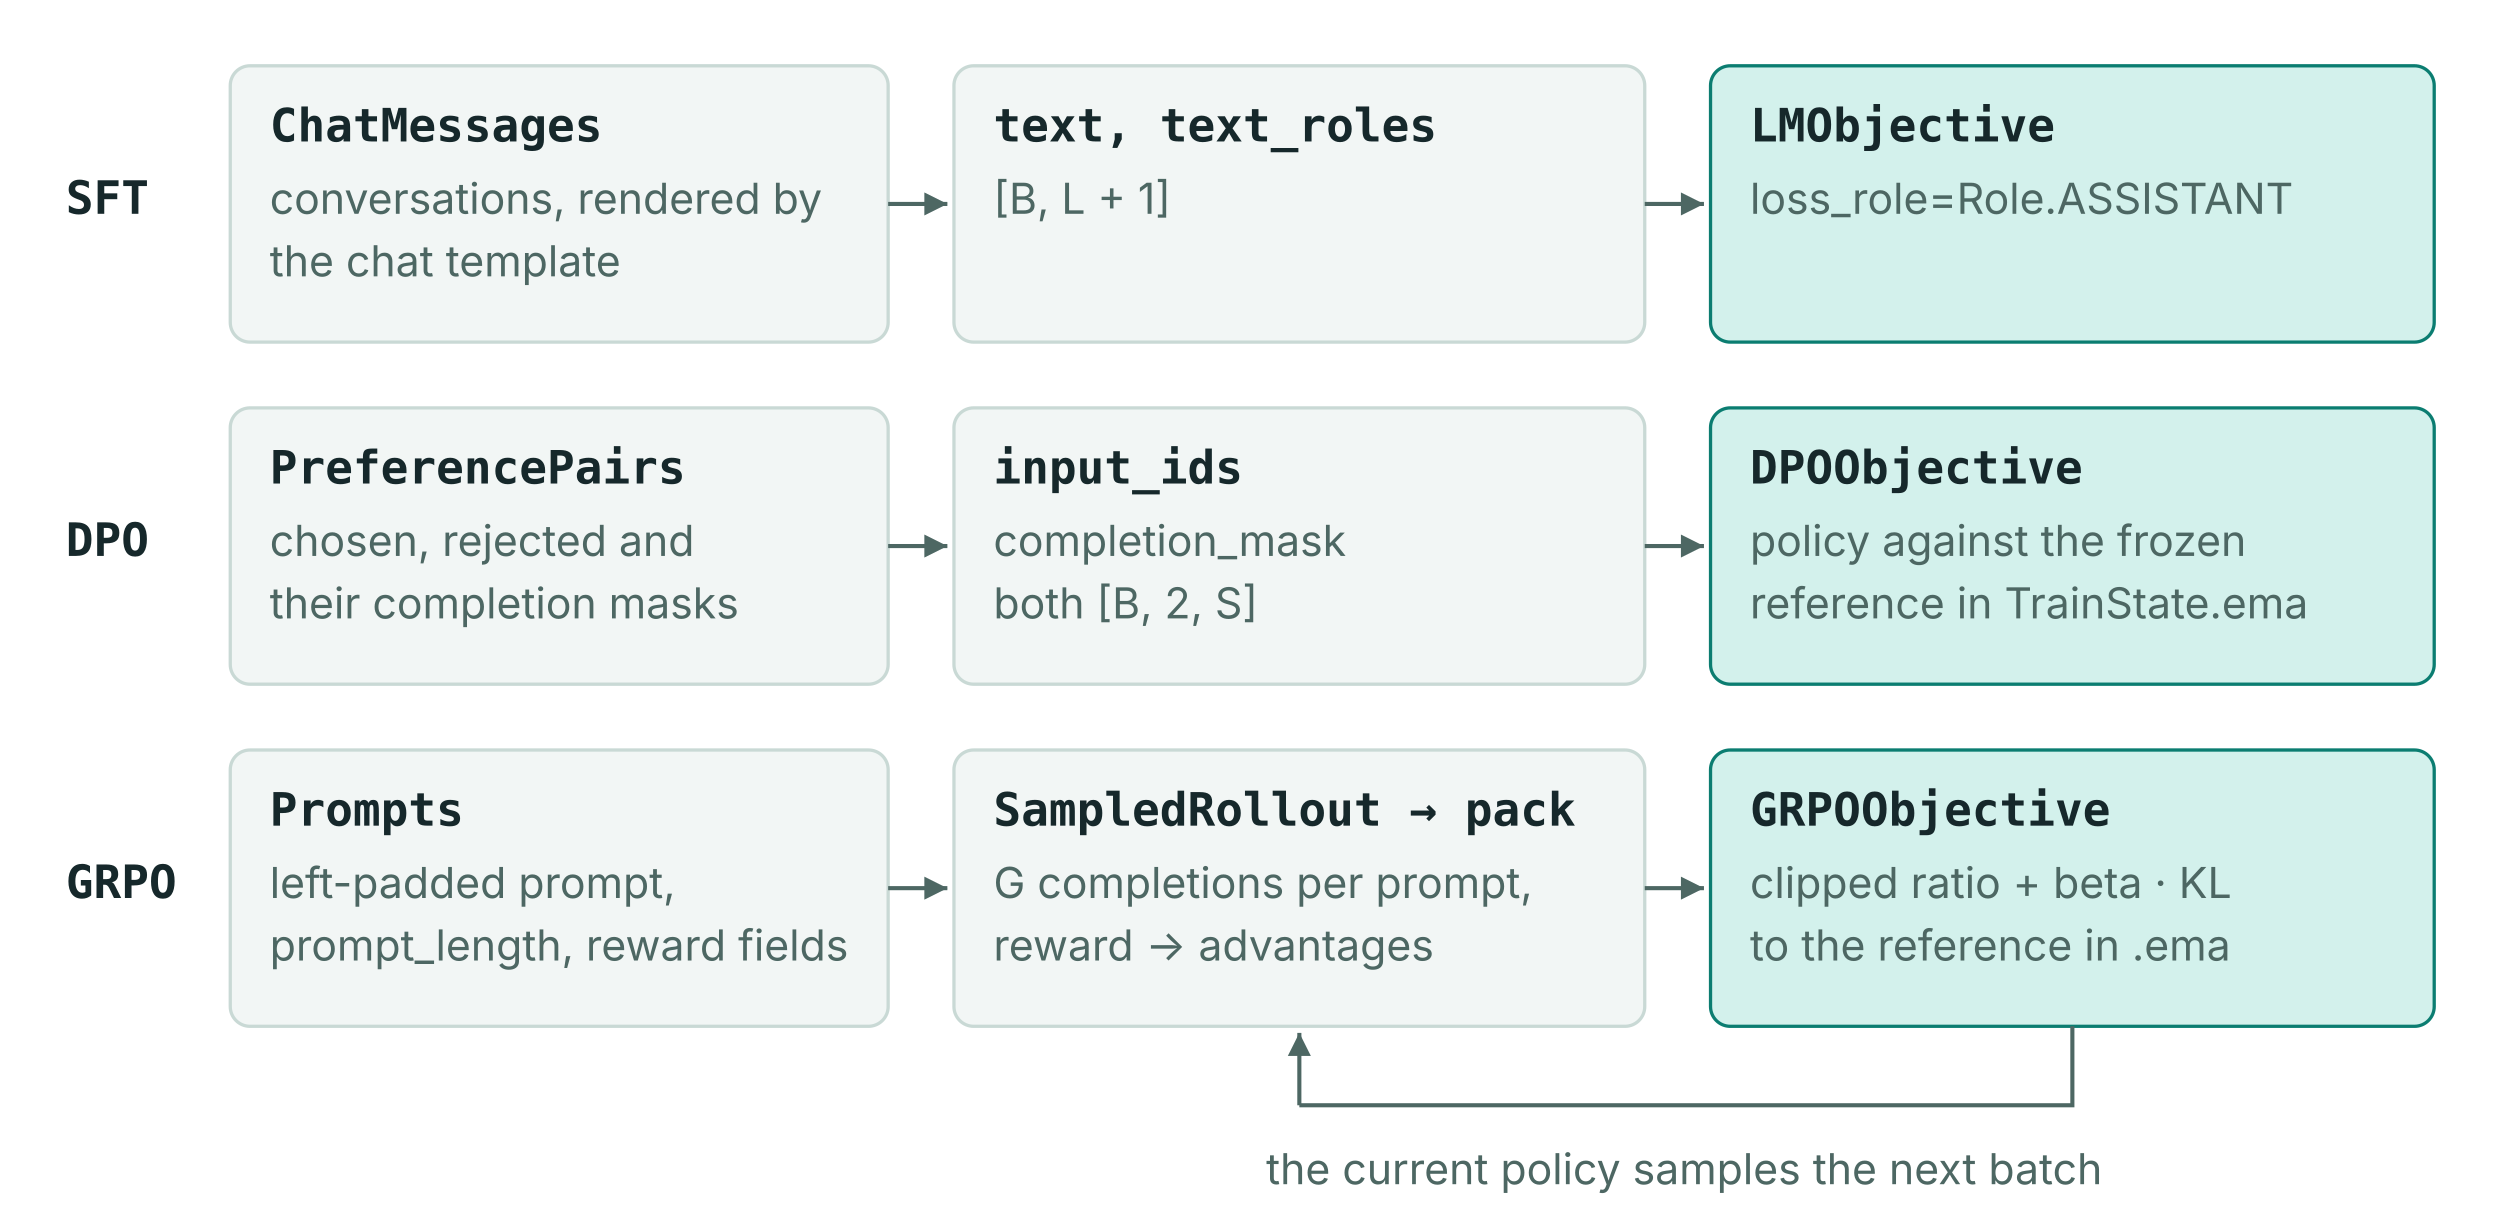
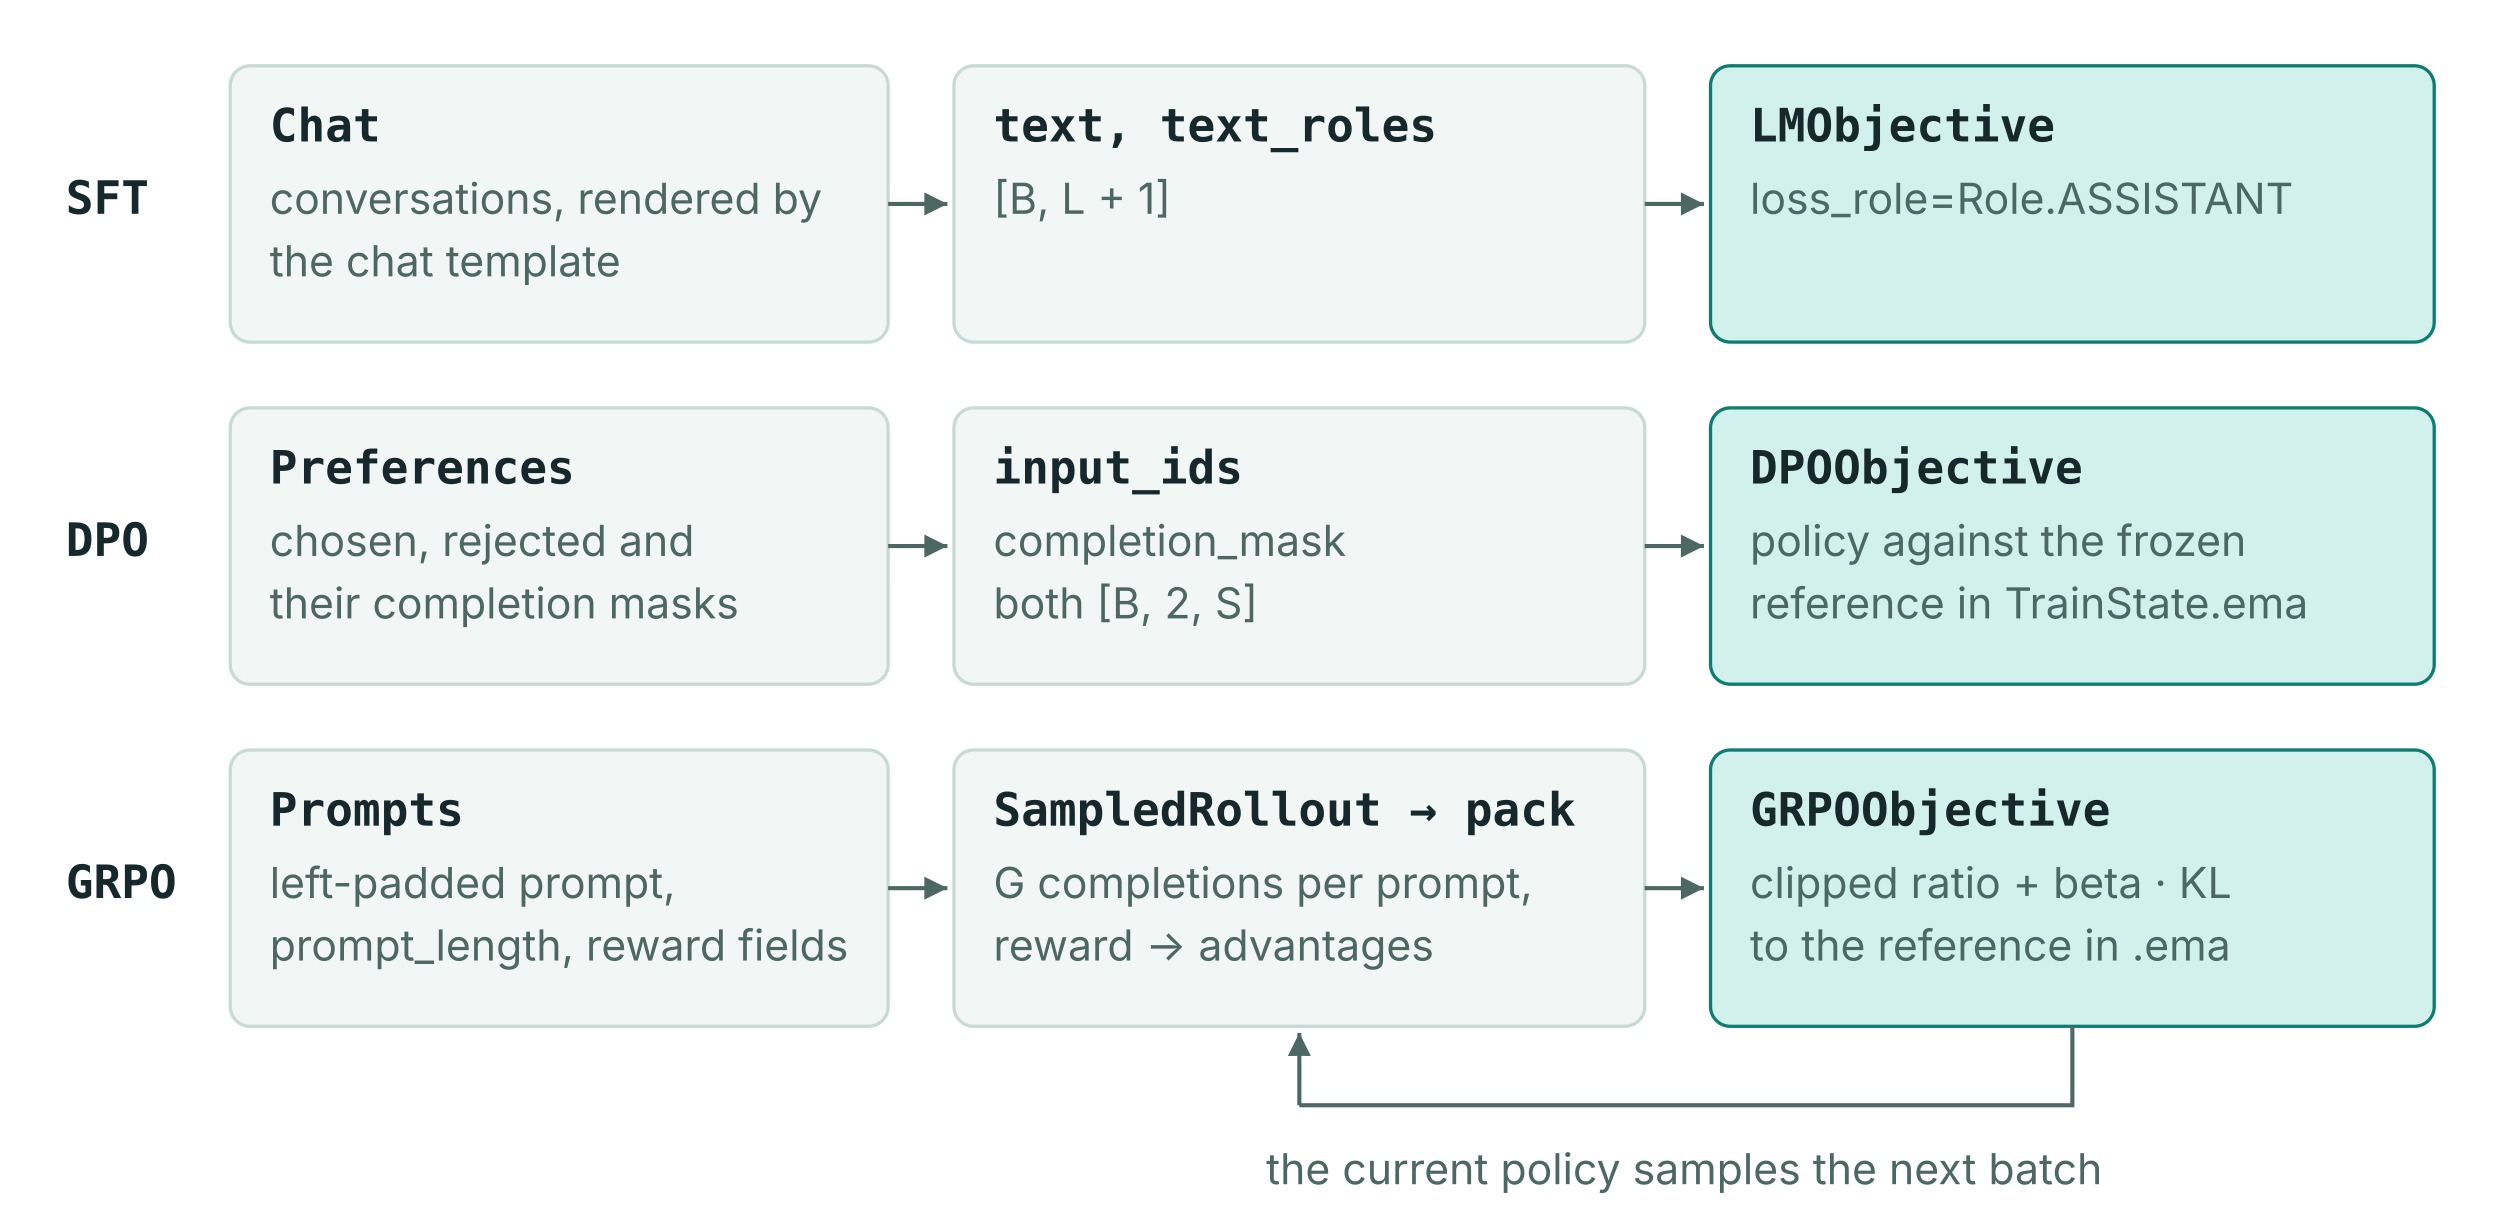
<svg xmlns="http://www.w3.org/2000/svg" viewBox="0 0 760 372" width="760" height="372" role="img">
  <text x="20" y="65" font-family="'Geist Mono', 'JetBrains Mono', ui-monospace, Menlo, Consolas, monospace" font-size="14" font-weight="600" fill="#16282b" text-anchor="start">SFT</text>
  <rect x="70" y="20" width="200" height="84" rx="6" fill="#f2f6f5" stroke="#c9d9d5" stroke-width="1" />
-   <text x="82" y="43" font-family="'Geist Mono', 'JetBrains Mono', ui-monospace, Menlo, Consolas, monospace" font-size="14" font-weight="600" fill="#16282b" text-anchor="start">ChatMessages</text>
+   <text x="82" y="43" font-family="'Geist Mono', 'JetBrains Mono', ui-monospace, Menlo, Consolas, monospace" font-size="14" font-weight="600" fill="#16282b" text-anchor="start">Chat</text>
  <text x="82" y="65" font-family="Geist, Inter, -apple-system, 'Segoe UI', Helvetica, Arial, sans-serif" font-size="13" font-weight="400" fill="#4d6763" text-anchor="start">conversations, rendered by</text>
  <text x="82" y="84" font-family="Geist, Inter, -apple-system, 'Segoe UI', Helvetica, Arial, sans-serif" font-size="13" font-weight="400" fill="#4d6763" text-anchor="start">the chat template</text>
  <rect x="290" y="20" width="210" height="84" rx="6" fill="#f2f6f5" stroke="#c9d9d5" stroke-width="1" />
  <text x="302" y="43" font-family="'Geist Mono', 'JetBrains Mono', ui-monospace, Menlo, Consolas, monospace" font-size="14" font-weight="600" fill="#16282b" text-anchor="start">text, text_roles</text>
  <text x="302" y="65" font-family="Geist, Inter, -apple-system, 'Segoe UI', Helvetica, Arial, sans-serif" font-size="13" font-weight="400" fill="#4d6763" text-anchor="start">[B, L + 1]</text>
  <rect x="520" y="20" width="220" height="84" rx="6" fill="#d3f1ec" stroke="#0b7d71" stroke-width="1" />
  <text x="532" y="43" font-family="'Geist Mono', 'JetBrains Mono', ui-monospace, Menlo, Consolas, monospace" font-size="14" font-weight="600" fill="#16282b" text-anchor="start">LMObjective</text>
  <text x="532" y="65" font-family="Geist, Inter, -apple-system, 'Segoe UI', Helvetica, Arial, sans-serif" font-size="13" font-weight="400" fill="#4d6763" text-anchor="start">loss_role=Role.ASSISTANT</text>
  <line x1="270" y1="62" x2="288" y2="62" stroke="#4d6763" stroke-width="1.25" />
  <path d="M288.0,62.0 L281.0,65.5 L281.0,58.5 z" fill="#4d6763" />
  <line x1="500" y1="62" x2="518" y2="62" stroke="#4d6763" stroke-width="1.25" />
  <path d="M518.0,62.0 L511.0,65.5 L511.0,58.5 z" fill="#4d6763" />
  <text x="20" y="169" font-family="'Geist Mono', 'JetBrains Mono', ui-monospace, Menlo, Consolas, monospace" font-size="14" font-weight="600" fill="#16282b" text-anchor="start">DPO</text>
  <rect x="70" y="124" width="200" height="84" rx="6" fill="#f2f6f5" stroke="#c9d9d5" stroke-width="1" />
-   <text x="82" y="147" font-family="'Geist Mono', 'JetBrains Mono', ui-monospace, Menlo, Consolas, monospace" font-size="14" font-weight="600" fill="#16282b" text-anchor="start">PreferencePairs</text>
+   <text x="82" y="147" font-family="'Geist Mono', 'JetBrains Mono', ui-monospace, Menlo, Consolas, monospace" font-size="14" font-weight="600" fill="#16282b" text-anchor="start">Preferences</text>
  <text x="82" y="169" font-family="Geist, Inter, -apple-system, 'Segoe UI', Helvetica, Arial, sans-serif" font-size="13" font-weight="400" fill="#4d6763" text-anchor="start">chosen, rejected and</text>
  <text x="82" y="188" font-family="Geist, Inter, -apple-system, 'Segoe UI', Helvetica, Arial, sans-serif" font-size="13" font-weight="400" fill="#4d6763" text-anchor="start">their completion masks</text>
  <rect x="290" y="124" width="210" height="84" rx="6" fill="#f2f6f5" stroke="#c9d9d5" stroke-width="1" />
  <text x="302" y="147" font-family="'Geist Mono', 'JetBrains Mono', ui-monospace, Menlo, Consolas, monospace" font-size="14" font-weight="600" fill="#16282b" text-anchor="start">input_ids</text>
  <text x="302" y="169" font-family="Geist, Inter, -apple-system, 'Segoe UI', Helvetica, Arial, sans-serif" font-size="13" font-weight="400" fill="#4d6763" text-anchor="start">completion_mask</text>
  <text x="302" y="188" font-family="Geist, Inter, -apple-system, 'Segoe UI', Helvetica, Arial, sans-serif" font-size="13" font-weight="400" fill="#4d6763" text-anchor="start">both [B, 2, S]</text>
  <rect x="520" y="124" width="220" height="84" rx="6" fill="#d3f1ec" stroke="#0b7d71" stroke-width="1" />
  <text x="532" y="147" font-family="'Geist Mono', 'JetBrains Mono', ui-monospace, Menlo, Consolas, monospace" font-size="14" font-weight="600" fill="#16282b" text-anchor="start">DPOObjective</text>
  <text x="532" y="169" font-family="Geist, Inter, -apple-system, 'Segoe UI', Helvetica, Arial, sans-serif" font-size="13" font-weight="400" fill="#4d6763" text-anchor="start">policy against the frozen</text>
  <text x="532" y="188" font-family="Geist, Inter, -apple-system, 'Segoe UI', Helvetica, Arial, sans-serif" font-size="13" font-weight="400" fill="#4d6763" text-anchor="start">reference in TrainState.ema</text>
  <line x1="270" y1="166" x2="288" y2="166" stroke="#4d6763" stroke-width="1.25" />
  <path d="M288.0,166.0 L281.0,169.5 L281.0,162.5 z" fill="#4d6763" />
  <line x1="500" y1="166" x2="518" y2="166" stroke="#4d6763" stroke-width="1.25" />
  <path d="M518.0,166.0 L511.0,169.5 L511.0,162.5 z" fill="#4d6763" />
  <text x="20" y="273" font-family="'Geist Mono', 'JetBrains Mono', ui-monospace, Menlo, Consolas, monospace" font-size="14" font-weight="600" fill="#16282b" text-anchor="start">GRPO</text>
  <rect x="70" y="228" width="200" height="84" rx="6" fill="#f2f6f5" stroke="#c9d9d5" stroke-width="1" />
  <text x="82" y="251" font-family="'Geist Mono', 'JetBrains Mono', ui-monospace, Menlo, Consolas, monospace" font-size="14" font-weight="600" fill="#16282b" text-anchor="start">Prompts</text>
  <text x="82" y="273" font-family="Geist, Inter, -apple-system, 'Segoe UI', Helvetica, Arial, sans-serif" font-size="13" font-weight="400" fill="#4d6763" text-anchor="start">left-padded prompt,</text>
  <text x="82" y="292" font-family="Geist, Inter, -apple-system, 'Segoe UI', Helvetica, Arial, sans-serif" font-size="13" font-weight="400" fill="#4d6763" text-anchor="start">prompt_length, reward fields</text>
  <rect x="290" y="228" width="210" height="84" rx="6" fill="#f2f6f5" stroke="#c9d9d5" stroke-width="1" />
  <text x="302" y="251" font-family="'Geist Mono', 'JetBrains Mono', ui-monospace, Menlo, Consolas, monospace" font-size="14" font-weight="600" fill="#16282b" text-anchor="start">SampledRollout → pack</text>
  <text x="302" y="273" font-family="Geist, Inter, -apple-system, 'Segoe UI', Helvetica, Arial, sans-serif" font-size="13" font-weight="400" fill="#4d6763" text-anchor="start">G completions per prompt,</text>
  <text x="302" y="292" font-family="Geist, Inter, -apple-system, 'Segoe UI', Helvetica, Arial, sans-serif" font-size="13" font-weight="400" fill="#4d6763" text-anchor="start">reward → advantages</text>
  <rect x="520" y="228" width="220" height="84" rx="6" fill="#d3f1ec" stroke="#0b7d71" stroke-width="1" />
  <text x="532" y="251" font-family="'Geist Mono', 'JetBrains Mono', ui-monospace, Menlo, Consolas, monospace" font-size="14" font-weight="600" fill="#16282b" text-anchor="start">GRPOObjective</text>
  <text x="532" y="273" font-family="Geist, Inter, -apple-system, 'Segoe UI', Helvetica, Arial, sans-serif" font-size="13" font-weight="400" fill="#4d6763" text-anchor="start">clipped ratio + beta · KL</text>
  <text x="532" y="292" font-family="Geist, Inter, -apple-system, 'Segoe UI', Helvetica, Arial, sans-serif" font-size="13" font-weight="400" fill="#4d6763" text-anchor="start">to the reference in .ema</text>
  <line x1="270" y1="270" x2="288" y2="270" stroke="#4d6763" stroke-width="1.25" />
  <path d="M288.0,270.0 L281.0,273.5 L281.0,266.5 z" fill="#4d6763" />
  <line x1="500" y1="270" x2="518" y2="270" stroke="#4d6763" stroke-width="1.25" />
  <path d="M518.0,270.0 L511.0,273.5 L511.0,266.5 z" fill="#4d6763" />
  <polyline points="630.0,312.0 630.0,336.0 395.0,336.0" fill="none" stroke="#4d6763" stroke-width="1.25" />
  <line x1="395" y1="336" x2="395" y2="314" stroke="#4d6763" stroke-width="1.25" />
  <path d="M395.0,314.0 L398.5,321.0 L391.5,321.0 z" fill="#4d6763" />
  <text x="512" y="360" font-family="Geist, Inter, -apple-system, 'Segoe UI', Helvetica, Arial, sans-serif" font-size="13" font-weight="400" fill="#4d6763" text-anchor="middle">the current policy samples the next batch</text>
</svg>
